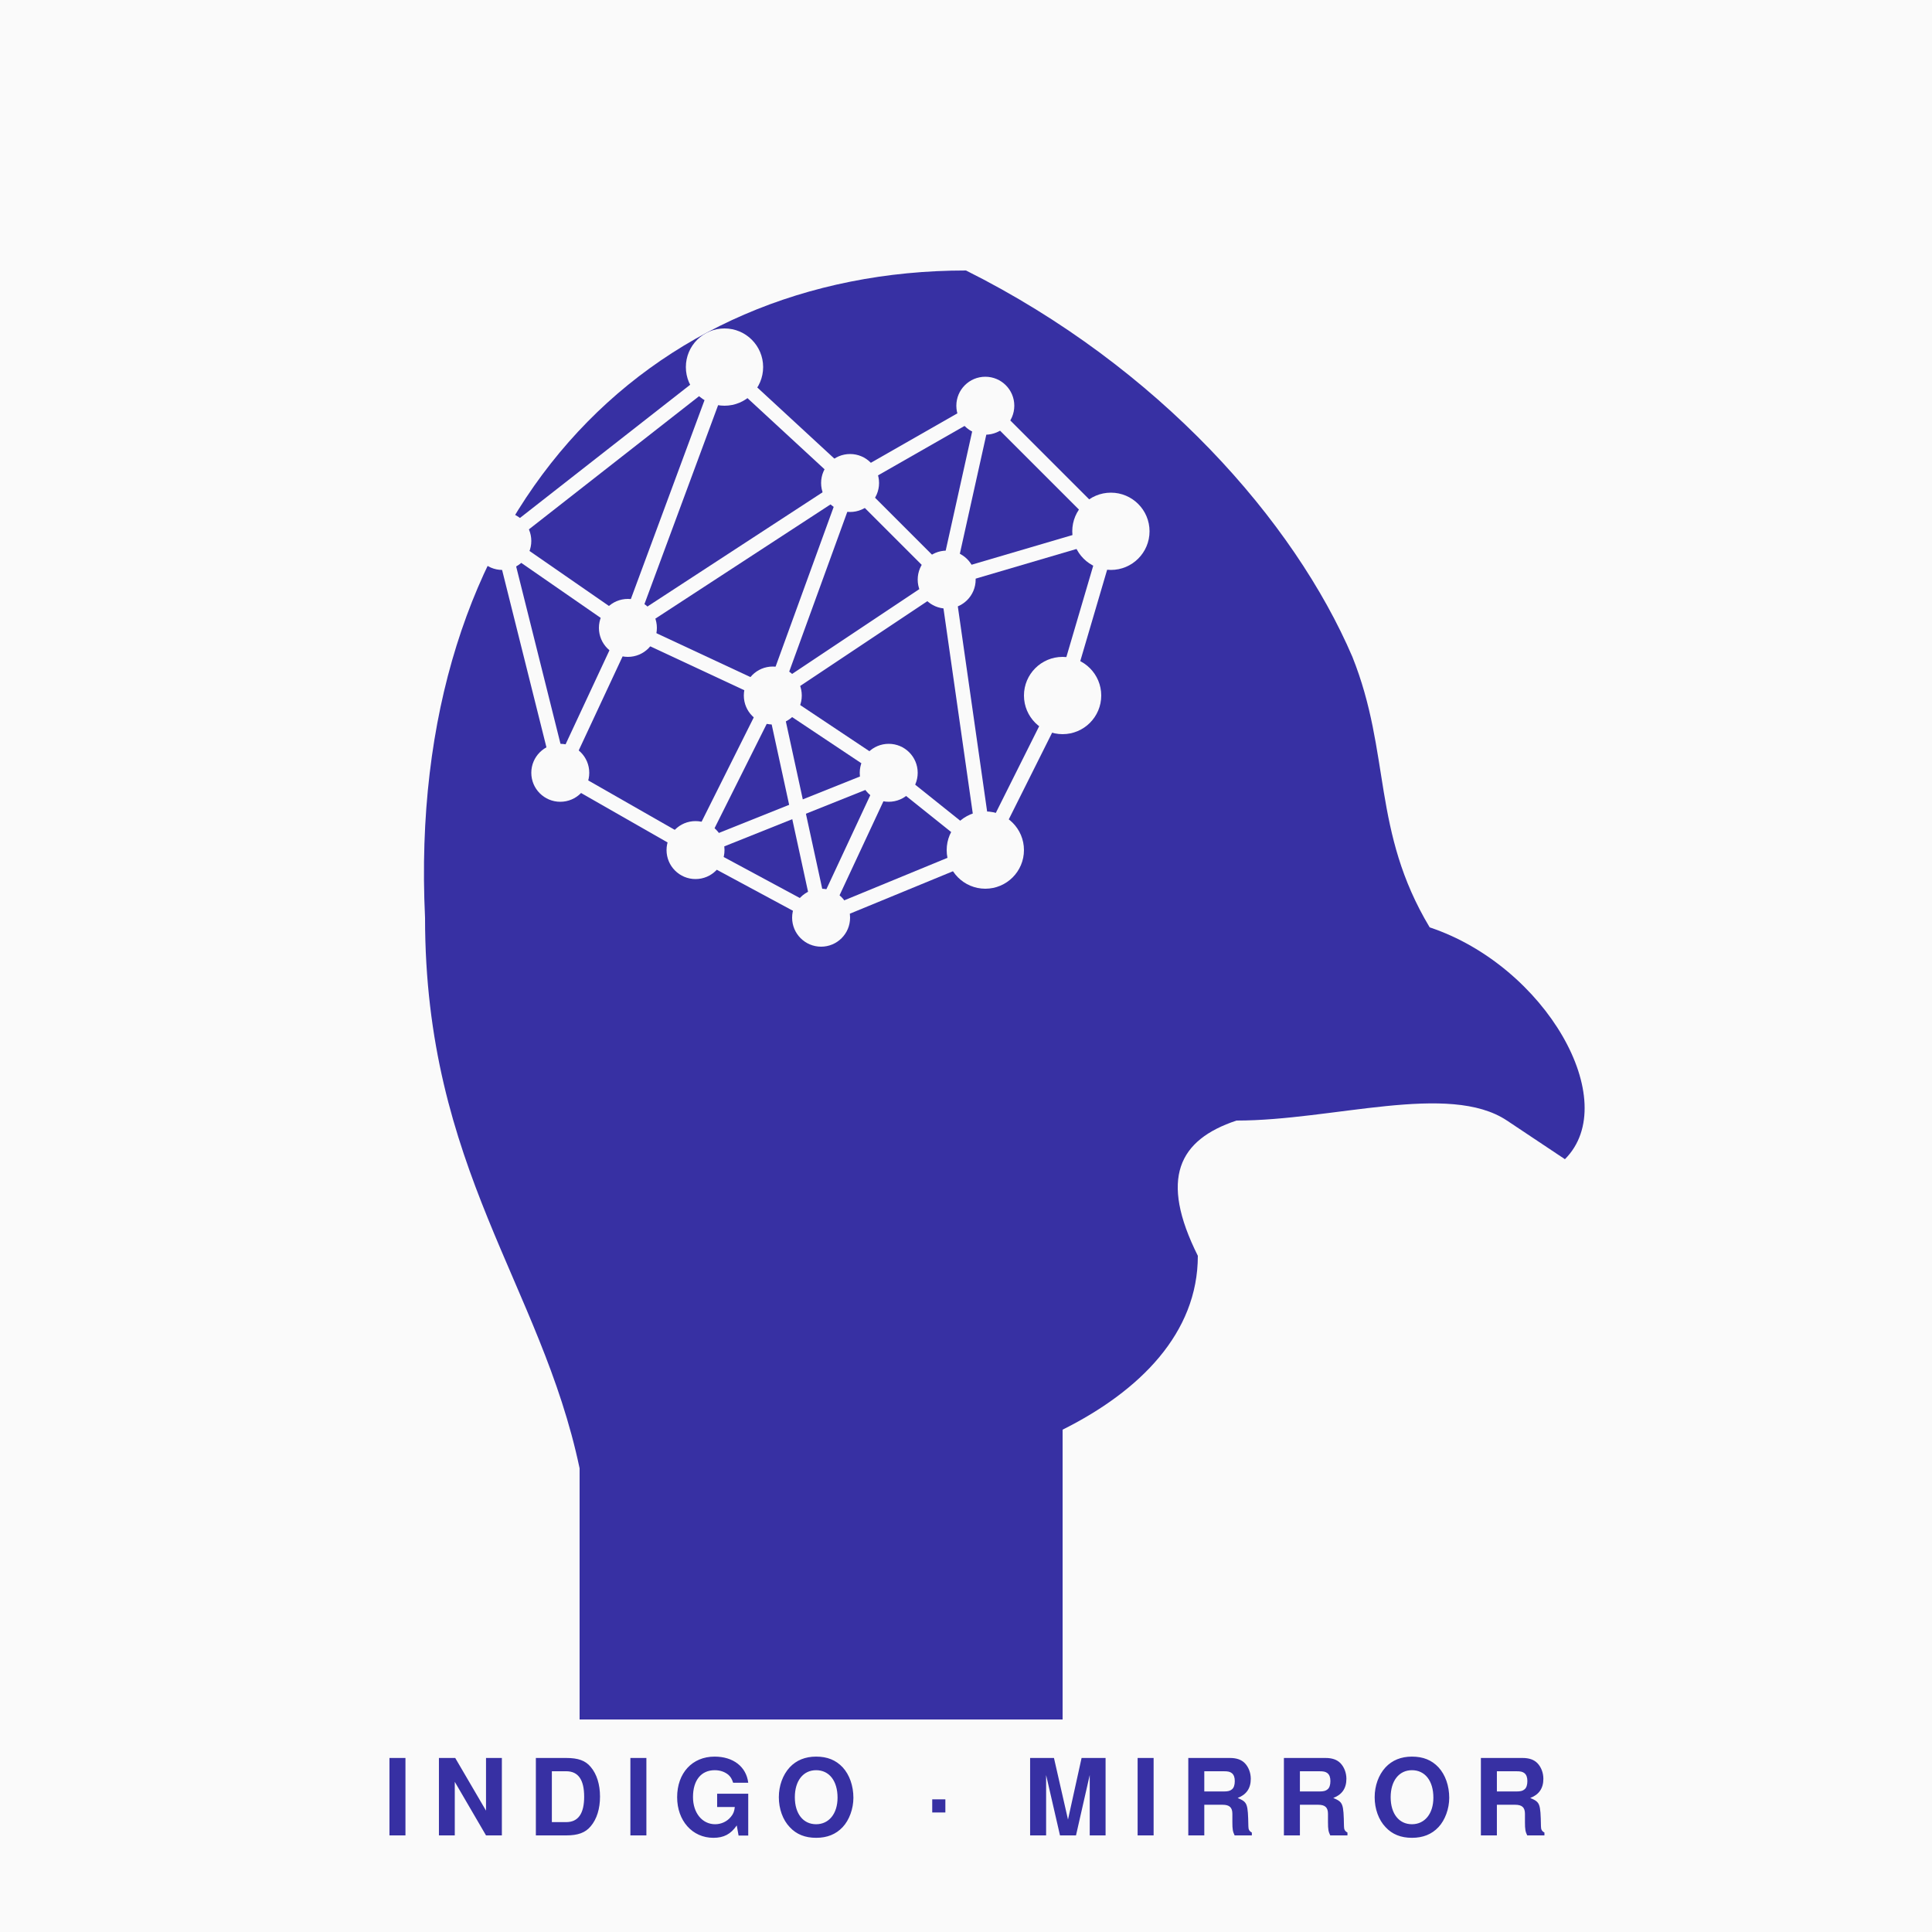
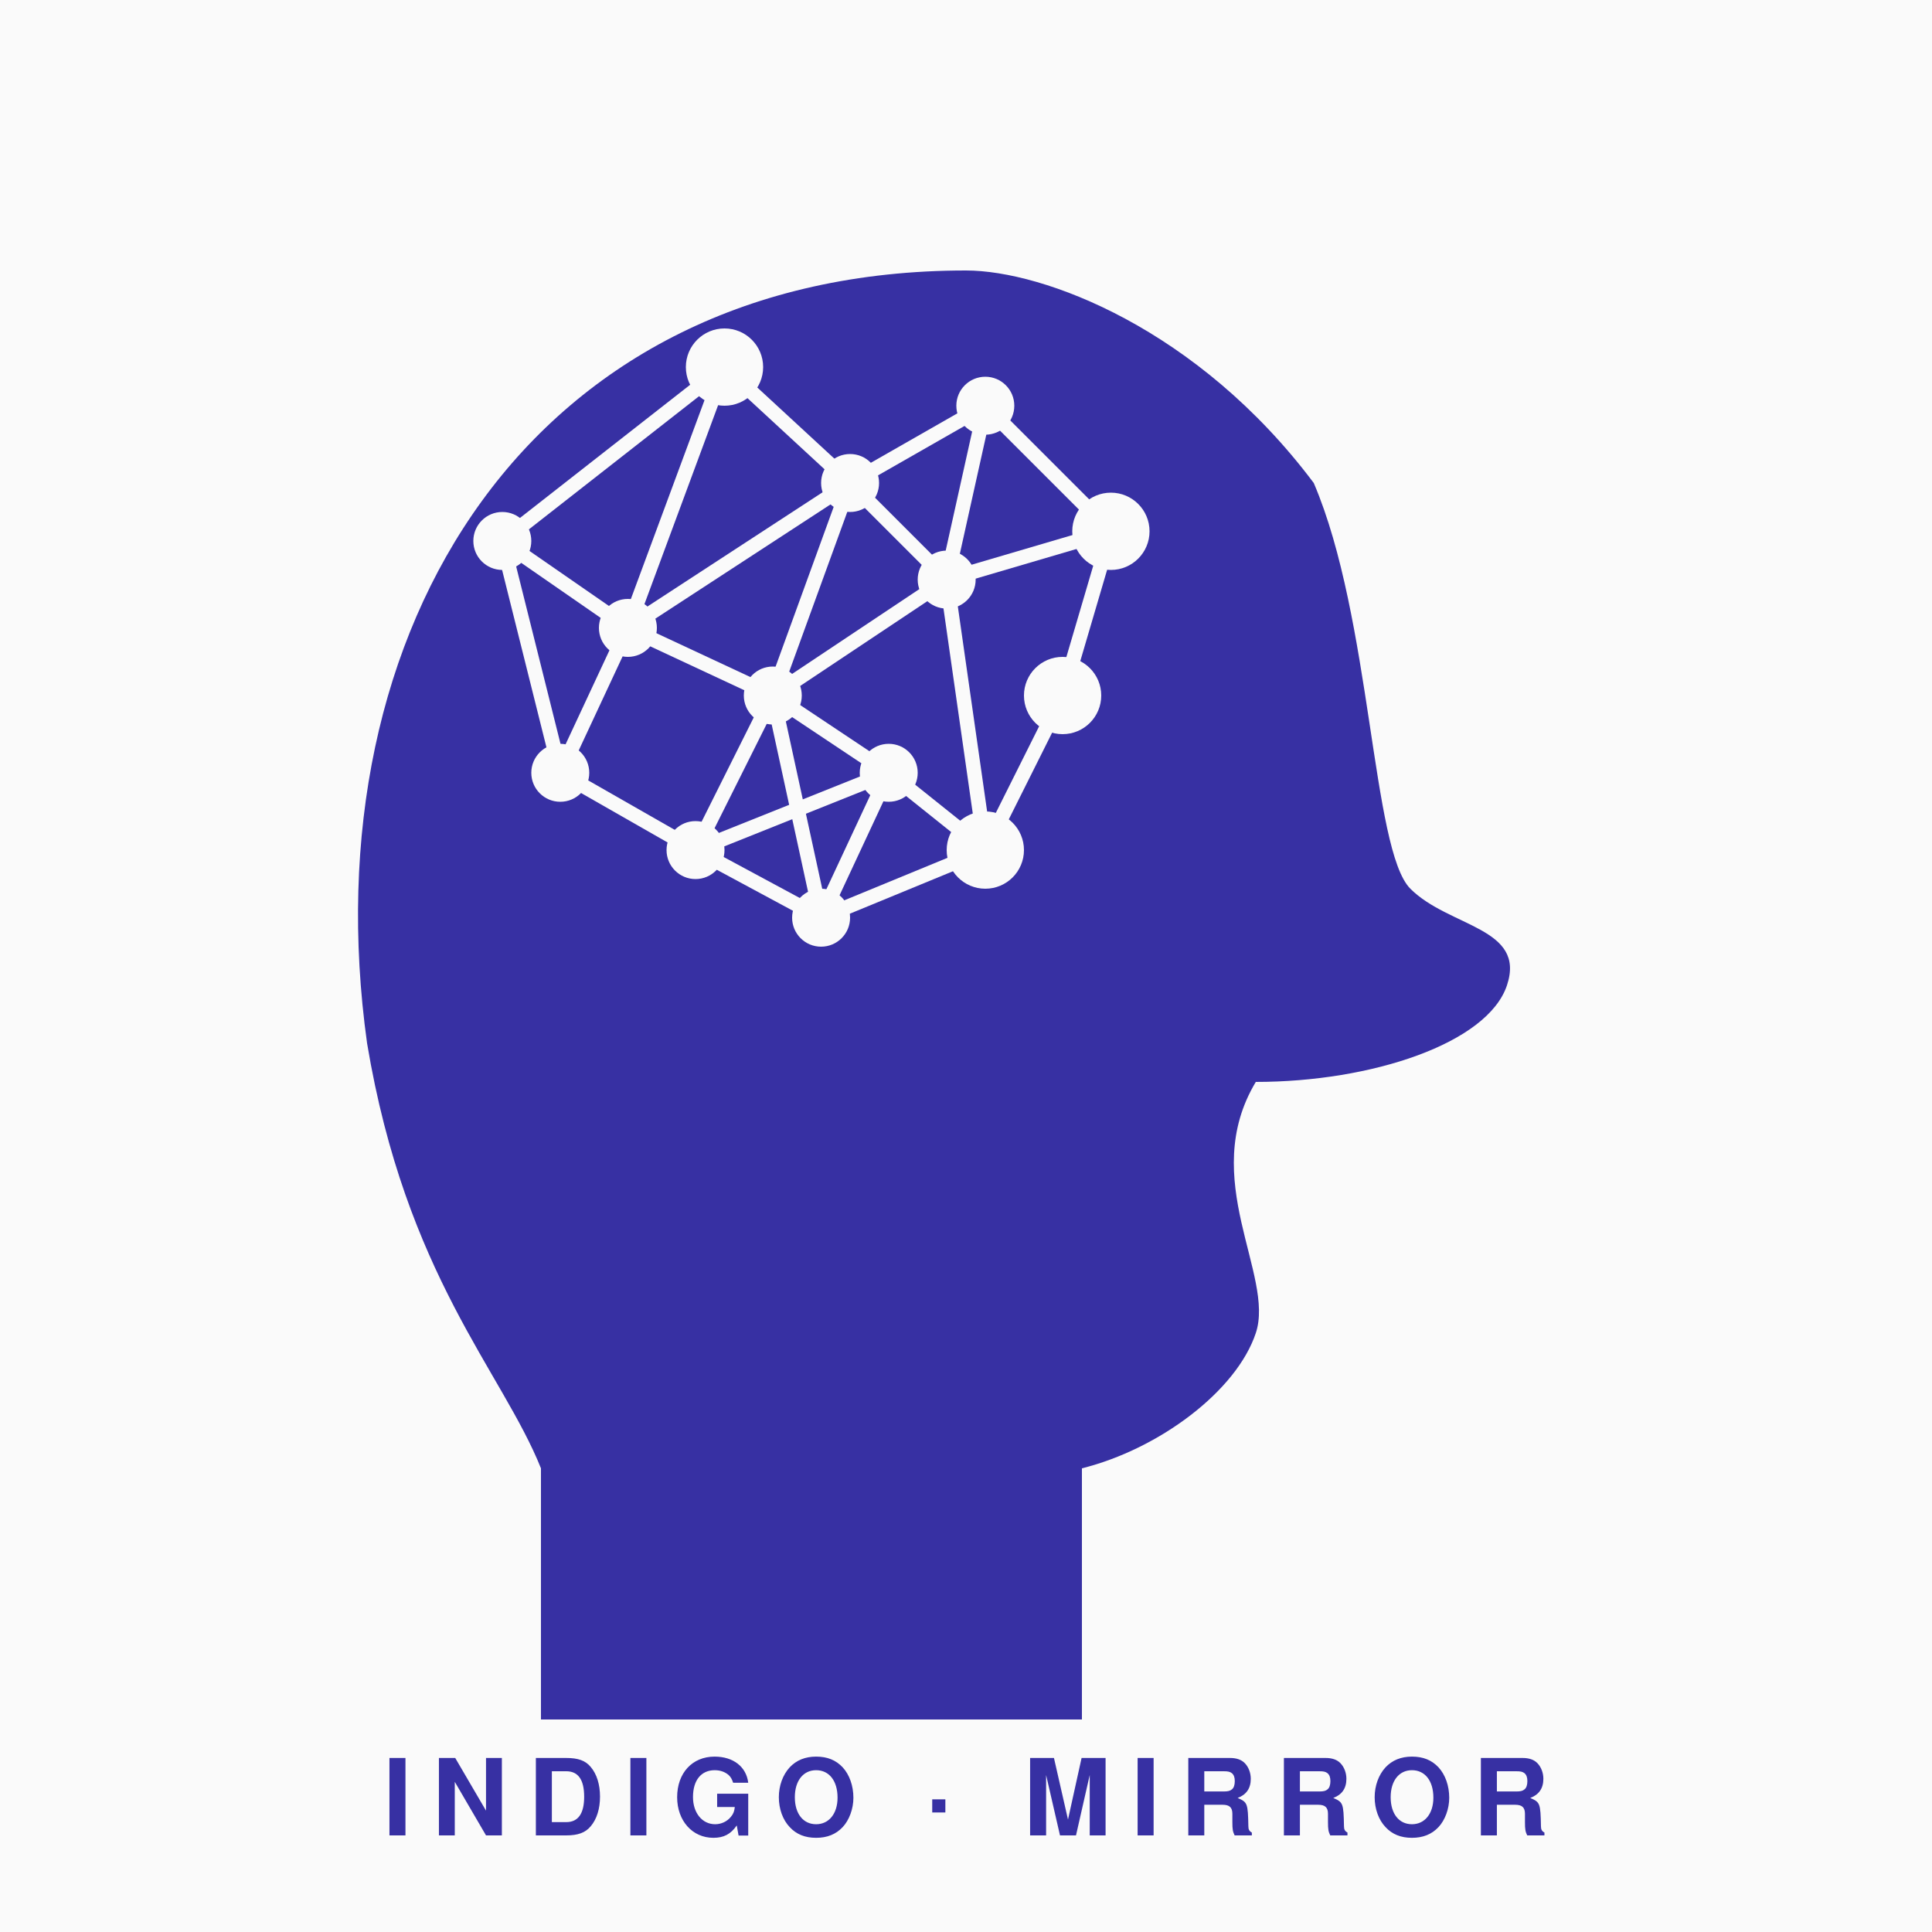
<svg xmlns="http://www.w3.org/2000/svg" viewBox="0 0 200 200" width="200" height="200">
  <rect width="200" height="200" fill="#FAFAFA" />
-   <path d="M100 28 C67 28 42 53 44 95 C44 121 56 133 60 152 L60 178 L110 178 L110 148 C118 144 124 138 124 130 C120 122 122 118 128 116 C138 116 150 112 156 116 L162 120 C168 114 160 100 148 96 C142 86 144 78 140 68 C134 54 120 38 100 28 Z" fill="#3730A3" />
+   <path d="M100 28 C55 28 32 65 38 108 C42 132 52 142 56 152 L56 178 L112 178 L112 152 C120 150 128 144 130 138 S124 122 130 112 C142 112 154 108 156 102 S150 96 146 92 S142 64 136 50 C124 34 108 28 100 28 Z" fill="#3730A3" />
  <g stroke="#FAFAFA" stroke-width="1.5" fill="none">
    <line x1="75" y1="38" x2="88" y2="50" />
    <line x1="75" y1="38" x2="65" y2="65" />
    <line x1="75" y1="38" x2="52" y2="56" />
    <line x1="102" y1="42" x2="88" y2="50" />
    <line x1="102" y1="42" x2="115" y2="55" />
    <line x1="102" y1="42" x2="98" y2="60" />
    <line x1="52" y1="56" x2="65" y2="65" />
    <line x1="52" y1="56" x2="58" y2="80" />
    <line x1="88" y1="50" x2="65" y2="65" />
    <line x1="88" y1="50" x2="98" y2="60" />
    <line x1="88" y1="50" x2="80" y2="72" />
    <line x1="115" y1="55" x2="98" y2="60" />
    <line x1="115" y1="55" x2="110" y2="72" />
    <line x1="65" y1="65" x2="80" y2="72" />
    <line x1="65" y1="65" x2="58" y2="80" />
    <line x1="98" y1="60" x2="80" y2="72" />
    <line x1="98" y1="60" x2="102" y2="88" />
    <line x1="80" y1="72" x2="72" y2="88" />
    <line x1="80" y1="72" x2="92" y2="80" />
    <line x1="80" y1="72" x2="85" y2="95" />
    <line x1="110" y1="72" x2="102" y2="88" />
    <line x1="58" y1="80" x2="72" y2="88" />
    <line x1="92" y1="80" x2="72" y2="88" />
    <line x1="92" y1="80" x2="102" y2="88" />
    <line x1="92" y1="80" x2="85" y2="95" />
    <line x1="72" y1="88" x2="85" y2="95" />
    <line x1="102" y1="88" x2="85" y2="95" />
  </g>
  <g fill="#FAFAFA">
    <circle cx="75" cy="38" r="4" />
    <circle cx="102" cy="42" r="3" />
    <circle cx="52" cy="56" r="3" />
    <circle cx="88" cy="50" r="3" />
    <circle cx="115" cy="55" r="4" />
    <circle cx="65" cy="65" r="3" />
    <circle cx="98" cy="60" r="3" />
    <circle cx="80" cy="72" r="3" />
    <circle cx="110" cy="72" r="4" />
    <circle cx="58" cy="80" r="3" />
    <circle cx="92" cy="80" r="3" />
    <circle cx="72" cy="88" r="3" />
    <circle cx="102" cy="88" r="4" />
    <circle cx="85" cy="95" r="3" />
  </g>
  <text x="100" y="190" text-anchor="middle" font-family="Helvetica, Arial, sans-serif" font-size="11" font-weight="700" letter-spacing="2" fill="#3730A3">INDIGO · MIRROR</text>
</svg>
